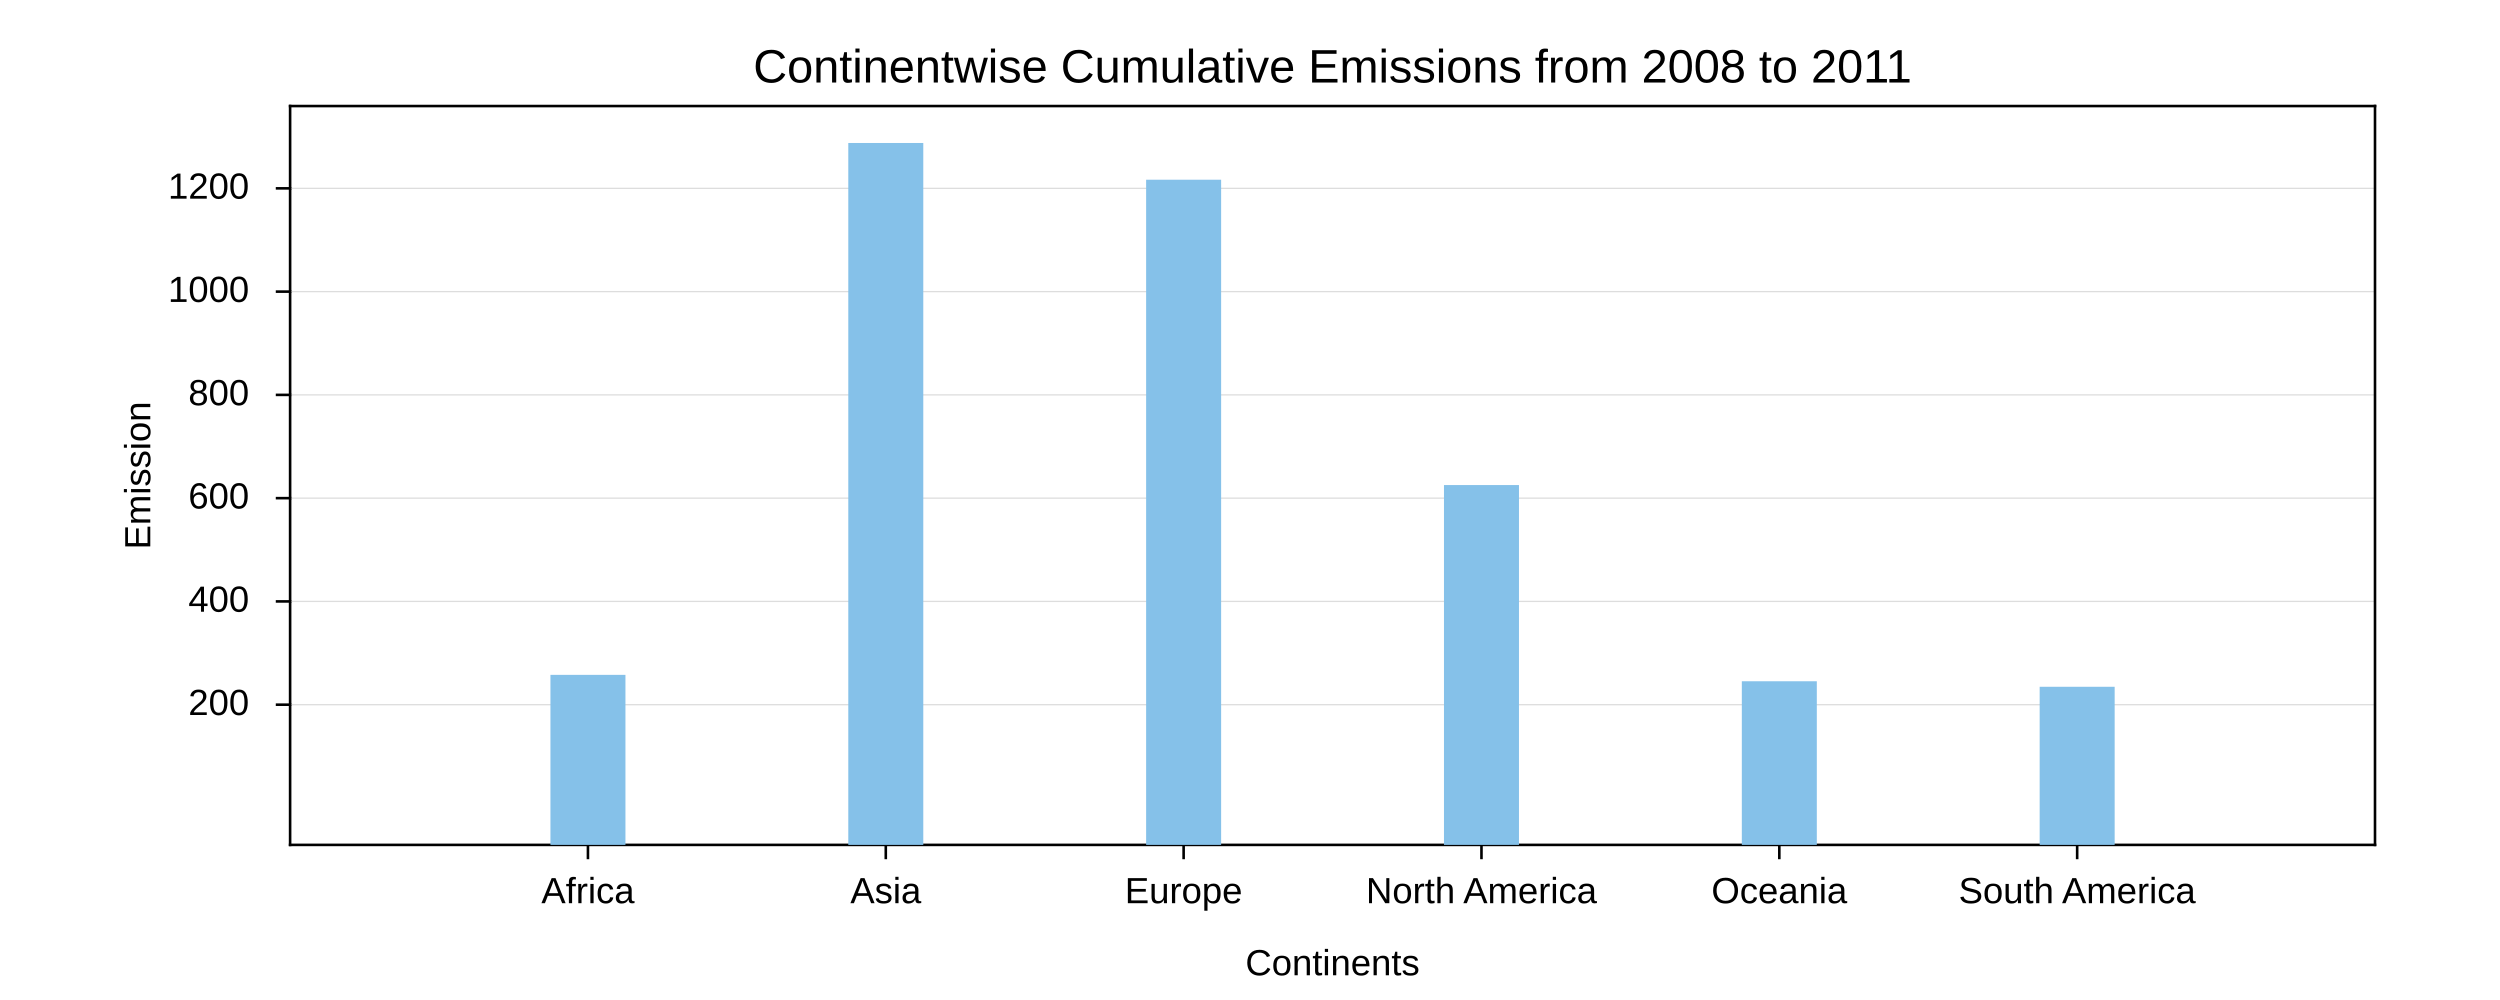
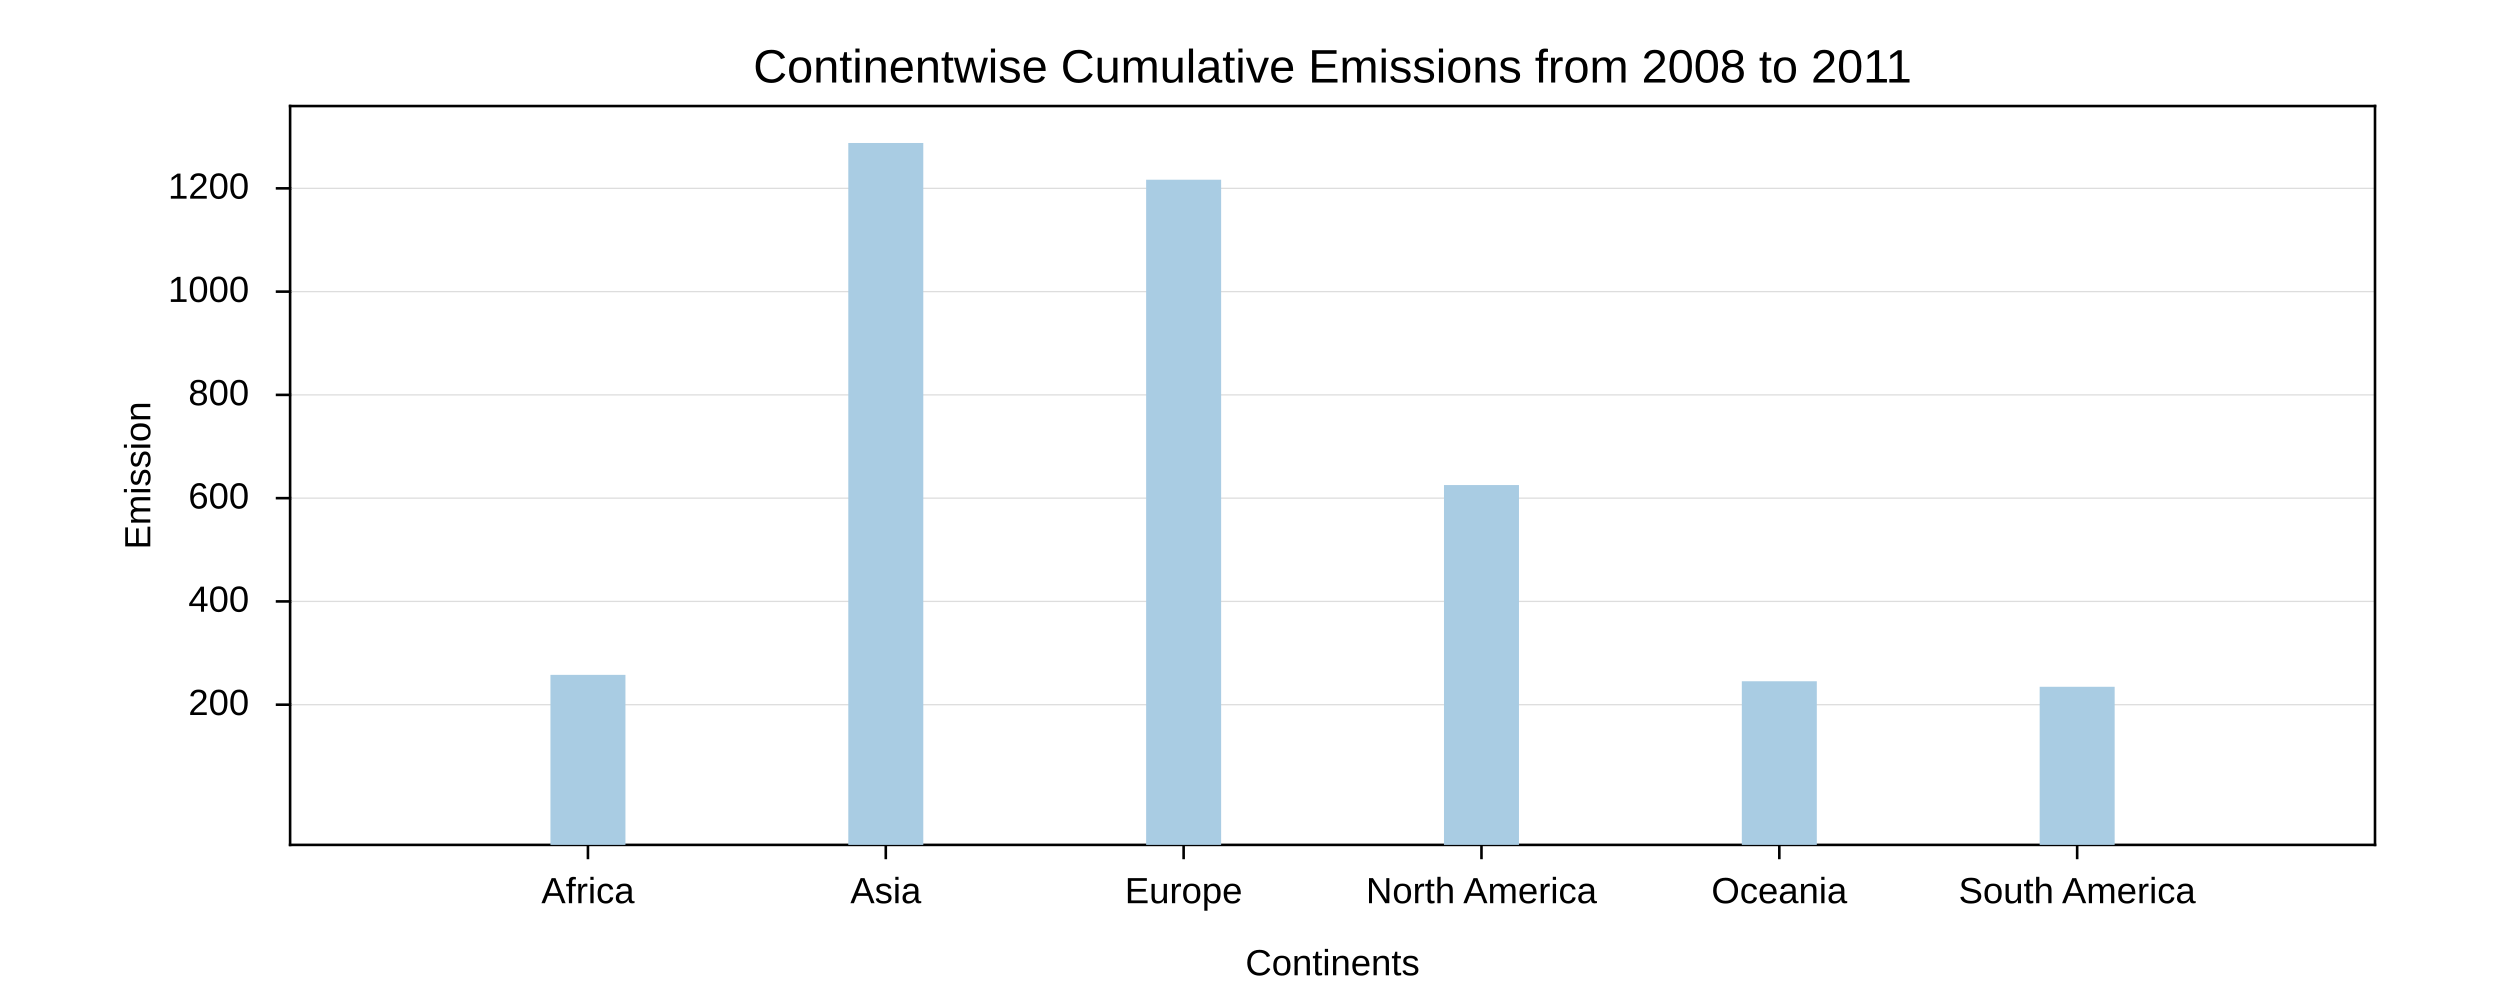
<svg xmlns="http://www.w3.org/2000/svg" width="960" height="384" version="1.1" style="top: 0px;       left: 0px;       position: absolute;">
  <g>
    <line type="figure.x_tick" x1="225.771" y1="324.44" x2="225.771" y2="329.44" fill="rgba(0,0,0,0)" stroke="black" stroke-width="1" shape-rendering="geometricPrecision" stroke-linecap="square" stroke-dasharray="" />
    <text tag="figure.x_tick" fill="black" x="225.771" y="337.12" font-size="14" font-weight="normal" font-family="Arial, Verdana, sans-serif" font-style="normal" transform="" dominant-baseline="hanging" text-anchor="middle">
         Africa
      </text>
    <line type="figure.x_tick" x1="340.143" y1="324.44" x2="340.143" y2="329.44" fill="rgba(0,0,0,0)" stroke="black" stroke-width="1" shape-rendering="geometricPrecision" stroke-linecap="square" stroke-dasharray="" />
    <text tag="figure.x_tick" fill="black" x="340.143" y="337.12" font-size="14" font-weight="normal" font-family="Arial, Verdana, sans-serif" font-style="normal" transform="" dominant-baseline="hanging" text-anchor="middle">
         Asia
      </text>
    <line type="figure.x_tick" x1="454.514" y1="324.44" x2="454.514" y2="329.44" fill="rgba(0,0,0,0)" stroke="black" stroke-width="1" shape-rendering="geometricPrecision" stroke-linecap="square" stroke-dasharray="" />
    <text tag="figure.x_tick" fill="black" x="454.514" y="337.12" font-size="14" font-weight="normal" font-family="Arial, Verdana, sans-serif" font-style="normal" transform="" dominant-baseline="hanging" text-anchor="middle">
         Europe
      </text>
    <line type="figure.x_tick" x1="568.886" y1="324.44" x2="568.886" y2="329.44" fill="rgba(0,0,0,0)" stroke="black" stroke-width="1" shape-rendering="geometricPrecision" stroke-linecap="square" stroke-dasharray="" />
    <text tag="figure.x_tick" fill="black" x="568.886" y="337.12" font-size="14" font-weight="normal" font-family="Arial, Verdana, sans-serif" font-style="normal" transform="" dominant-baseline="hanging" text-anchor="middle">
         North America
      </text>
    <line type="figure.x_tick" x1="683.257" y1="324.44" x2="683.257" y2="329.44" fill="rgba(0,0,0,0)" stroke="black" stroke-width="1" shape-rendering="geometricPrecision" stroke-linecap="square" stroke-dasharray="" />
    <text tag="figure.x_tick" fill="black" x="683.257" y="337.12" font-size="14" font-weight="normal" font-family="Arial, Verdana, sans-serif" font-style="normal" transform="" dominant-baseline="hanging" text-anchor="middle">
         Oceania
      </text>
    <line type="figure.x_tick" x1="797.629" y1="324.44" x2="797.629" y2="329.44" fill="rgba(0,0,0,0)" stroke="black" stroke-width="1" shape-rendering="geometricPrecision" stroke-linecap="square" stroke-dasharray="" />
    <text tag="figure.x_tick" fill="black" x="797.629" y="337.12" font-size="14" font-weight="normal" font-family="Arial, Verdana, sans-serif" font-style="normal" transform="" dominant-baseline="hanging" text-anchor="middle">
         South America
      </text>
    <line type="figure.y_tick" x1="111.4" y1="270.6" x2="106.4" y2="270.6" fill="rgba(0,0,0,0)" stroke="black" stroke-width="1" shape-rendering="geometricPrecision" stroke-linecap="square" stroke-dasharray="" />
    <text tag="figure.y_tick" fill="black" x="95.68" y="270.6" font-size="14" font-weight="normal" font-family="Arial, Verdana, sans-serif" font-style="normal" transform="" dominant-baseline="middle" text-anchor="end">
         200
      </text>
    <line type="figure.y_tick" x1="111.4" y1="230.945" x2="106.4" y2="230.945" fill="rgba(0,0,0,0)" stroke="black" stroke-width="1" shape-rendering="geometricPrecision" stroke-linecap="square" stroke-dasharray="" />
    <text tag="figure.y_tick" fill="black" x="95.68" y="230.945" font-size="14" font-weight="normal" font-family="Arial, Verdana, sans-serif" font-style="normal" transform="" dominant-baseline="middle" text-anchor="end">
         400
      </text>
    <line type="figure.y_tick" x1="111.4" y1="191.291" x2="106.4" y2="191.291" fill="rgba(0,0,0,0)" stroke="black" stroke-width="1" shape-rendering="geometricPrecision" stroke-linecap="square" stroke-dasharray="" />
    <text tag="figure.y_tick" fill="black" x="95.68" y="191.291" font-size="14" font-weight="normal" font-family="Arial, Verdana, sans-serif" font-style="normal" transform="" dominant-baseline="middle" text-anchor="end">
         600
      </text>
    <line type="figure.y_tick" x1="111.4" y1="151.636" x2="106.4" y2="151.636" fill="rgba(0,0,0,0)" stroke="black" stroke-width="1" shape-rendering="geometricPrecision" stroke-linecap="square" stroke-dasharray="" />
    <text tag="figure.y_tick" fill="black" x="95.68" y="151.636" font-size="14" font-weight="normal" font-family="Arial, Verdana, sans-serif" font-style="normal" transform="" dominant-baseline="middle" text-anchor="end">
         800
      </text>
    <line type="figure.y_tick" x1="111.4" y1="111.982" x2="106.4" y2="111.982" fill="rgba(0,0,0,0)" stroke="black" stroke-width="1" shape-rendering="geometricPrecision" stroke-linecap="square" stroke-dasharray="" />
    <text tag="figure.y_tick" fill="black" x="95.68" y="111.982" font-size="14" font-weight="normal" font-family="Arial, Verdana, sans-serif" font-style="normal" transform="" dominant-baseline="middle" text-anchor="end">
         1000
      </text>
    <line type="figure.y_tick" x1="111.4" y1="72.327" x2="106.4" y2="72.327" fill="rgba(0,0,0,0)" stroke="black" stroke-width="1" shape-rendering="geometricPrecision" stroke-linecap="square" stroke-dasharray="" />
    <text tag="figure.y_tick" fill="black" x="95.68" y="72.327" font-size="14" font-weight="normal" font-family="Arial, Verdana, sans-serif" font-style="normal" transform="" dominant-baseline="middle" text-anchor="end">
         1200
      </text>
    <line type="figure.h_grid" x1="111.4" y1="270.6" x2="912.0" y2="270.6" fill="rgba(0,0,0,0)" stroke="#ddd" stroke-width="0.5" shape-rendering="geometricPrecision" stroke-linecap="square" stroke-dasharray="" />
    <line type="figure.h_grid" x1="111.4" y1="230.945" x2="912.0" y2="230.945" fill="rgba(0,0,0,0)" stroke="#ddd" stroke-width="0.5" shape-rendering="geometricPrecision" stroke-linecap="square" stroke-dasharray="" />
    <line type="figure.h_grid" x1="111.4" y1="191.291" x2="912.0" y2="191.291" fill="rgba(0,0,0,0)" stroke="#ddd" stroke-width="0.5" shape-rendering="geometricPrecision" stroke-linecap="square" stroke-dasharray="" />
    <line type="figure.h_grid" x1="111.4" y1="151.636" x2="912.0" y2="151.636" fill="rgba(0,0,0,0)" stroke="#ddd" stroke-width="0.5" shape-rendering="geometricPrecision" stroke-linecap="square" stroke-dasharray="" />
    <line type="figure.h_grid" x1="111.4" y1="111.982" x2="912.0" y2="111.982" fill="rgba(0,0,0,0)" stroke="#ddd" stroke-width="0.5" shape-rendering="geometricPrecision" stroke-linecap="square" stroke-dasharray="" />
    <line type="figure.h_grid" x1="111.4" y1="72.327" x2="912.0" y2="72.327" fill="rgba(0,0,0,0)" stroke="#ddd" stroke-width="0.5" shape-rendering="geometricPrecision" stroke-linecap="square" stroke-dasharray="" />
    <line type="spine.left" x1="111.4" y1="324.44" x2="111.4" y2="40.72" fill="rgba(0,0,0,0)" stroke="black" stroke-width="1" shape-rendering="geometricPrecision" stroke-linecap="square" stroke-dasharray="" />
    <line type="spine.right" x1="912.0" y1="324.44" x2="912.0" y2="40.72" fill="rgba(0,0,0,0)" stroke="black" stroke-width="1" shape-rendering="geometricPrecision" stroke-linecap="square" stroke-dasharray="" />
    <line type="spine.top" x1="111.4" y1="40.72" x2="912.0" y2="40.72" fill="rgba(0,0,0,0)" stroke="black" stroke-width="1" shape-rendering="geometricPrecision" stroke-linecap="square" stroke-dasharray="" />
    <line type="spine.bottom" x1="111.4" y1="324.44" x2="912.0" y2="324.44" fill="rgba(0,0,0,0)" stroke="black" stroke-width="1" shape-rendering="geometricPrecision" stroke-linecap="square" stroke-dasharray="" />
    <text tag="figure.x_label" fill="black" x="511.7" y="364.8" font-size="14" font-weight="normal" font-family="Arial, Verdana, sans-serif" font-style="normal" transform="" dominant-baseline="hanging" text-anchor="middle">
         Continents
      </text>
    <text tag="figure.y_label" fill="black" x="48.0" y="182.58" font-size="14" font-weight="normal" font-family="Arial, Verdana, sans-serif" font-style="normal" transform="rotate(-90, 48.0, 182.58)" dominant-baseline="hanging" text-anchor="middle">
         Emission
      </text>
    <text tag="figure.title" fill="black" x="511.7" y="19.2" font-size="18" font-weight="normal" font-family="Arial, Verdana, sans-serif" font-style="normal" transform="" dominant-baseline="hanging" text-anchor="middle">
         Continentwise Cumulative Emissions from 2008 to 2011
      </text>
-     <rect type="figure.bar" stroke="rgba(0,0,0,0)" fill="#85c1e9" x="211.371" y="259.147" width="28.8" height="65.293" stroke-width="1" filter="">
+     <rect type="figure.bar" stroke="rgba(0,0,0,0)" fill="#a9cce3" x="211.371" y="259.147" width="28.8" height="65.293" stroke-width="1" filter="">
      </rect>
-     <rect type="figure.bar" stroke="rgba(0,0,0,0)" fill="#85c1e9" x="325.743" y="54.906" width="28.8" height="269.534" stroke-width="1" filter="">
+     <rect type="figure.bar" stroke="rgba(0,0,0,0)" fill="#a9cce3" x="325.743" y="54.906" width="28.8" height="269.534" stroke-width="1" filter="">
      </rect>
-     <rect type="figure.bar" stroke="rgba(0,0,0,0)" fill="#85c1e9" x="440.114" y="69.012" width="28.8" height="255.428" stroke-width="1" filter="">
+     <rect type="figure.bar" stroke="rgba(0,0,0,0)" fill="#a9cce3" x="440.114" y="69.012" width="28.8" height="255.428" stroke-width="1" filter="">
      </rect>
-     <rect type="figure.bar" stroke="rgba(0,0,0,0)" fill="#85c1e9" x="554.486" y="186.259" width="28.8" height="138.181" stroke-width="1" filter="">
+     <rect type="figure.bar" stroke="rgba(0,0,0,0)" fill="#a9cce3" x="554.486" y="186.259" width="28.8" height="138.181" stroke-width="1" filter="">
      </rect>
-     <rect type="figure.bar" stroke="rgba(0,0,0,0)" fill="#85c1e9" x="668.857" y="261.603" width="28.8" height="62.837" stroke-width="1" filter="">
+     <rect type="figure.bar" stroke="rgba(0,0,0,0)" fill="#a9cce3" x="668.857" y="261.603" width="28.8" height="62.837" stroke-width="1" filter="">
      </rect>
-     <rect type="figure.bar" stroke="rgba(0,0,0,0)" fill="#85c1e9" x="783.229" y="263.722" width="28.8" height="60.718" stroke-width="1" filter="">
+     <rect type="figure.bar" stroke="rgba(0,0,0,0)" fill="#a9cce3" x="783.229" y="263.722" width="28.8" height="60.718" stroke-width="1" filter="">
      </rect>
  </g>
</svg>
